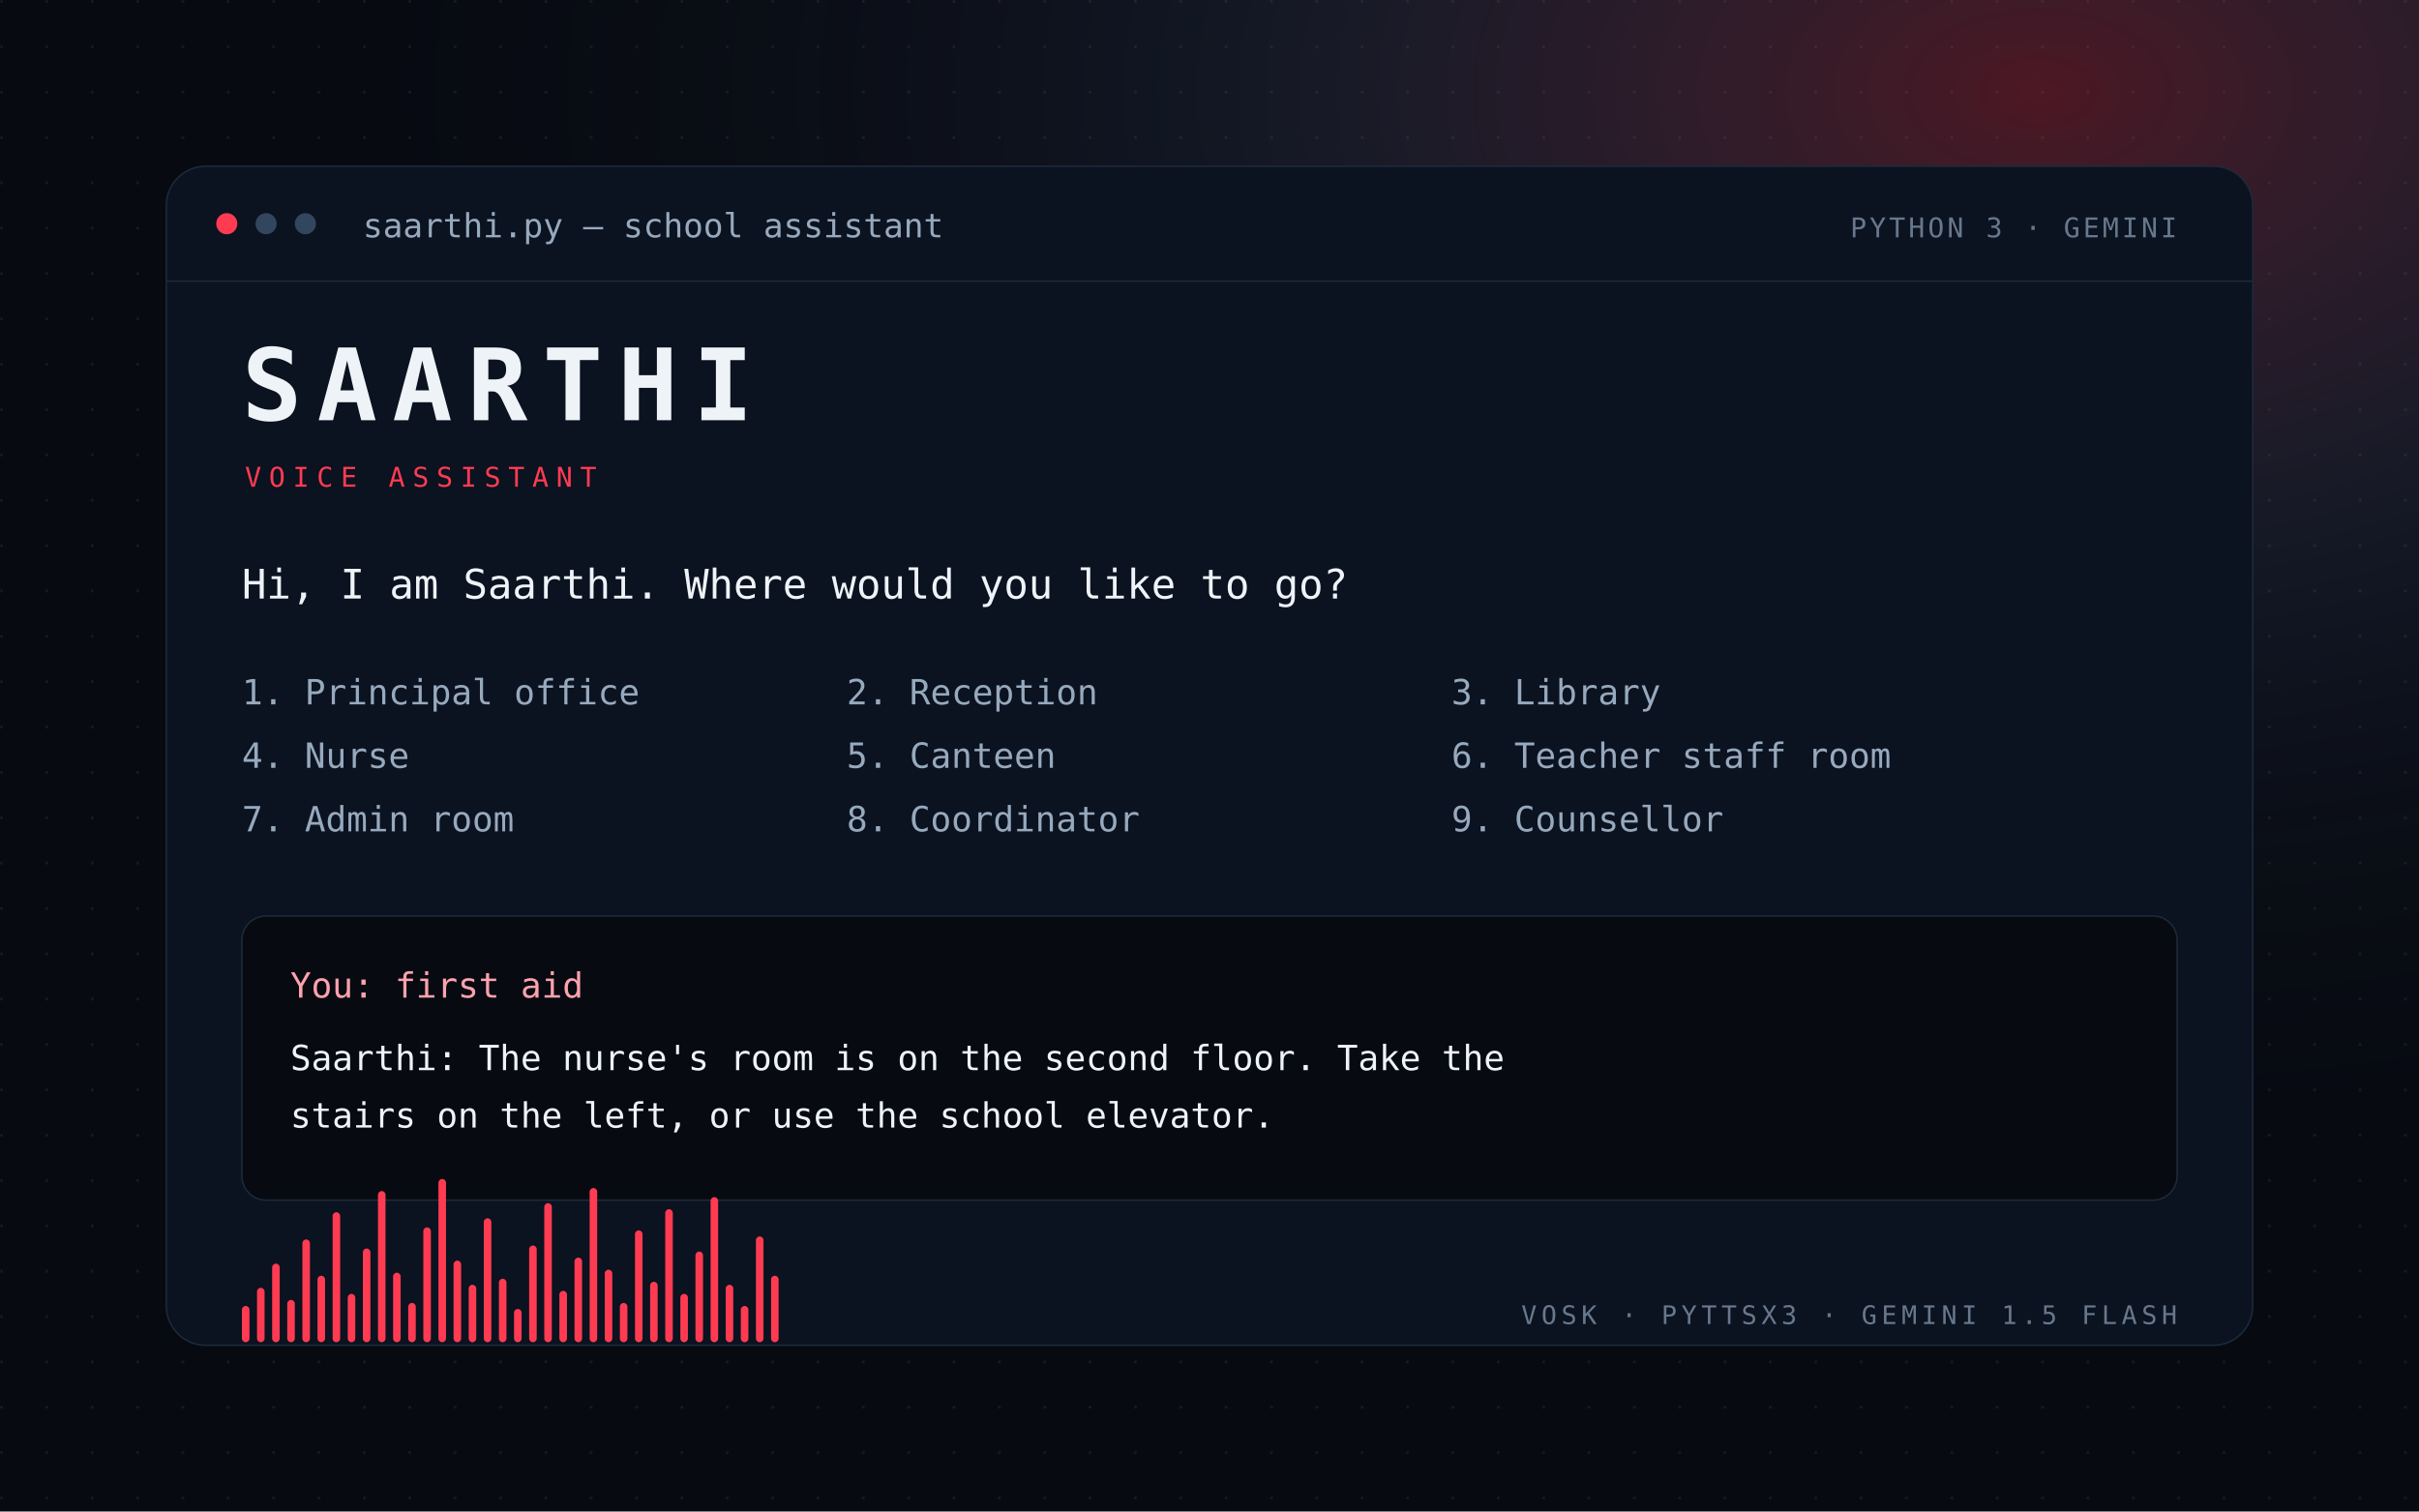
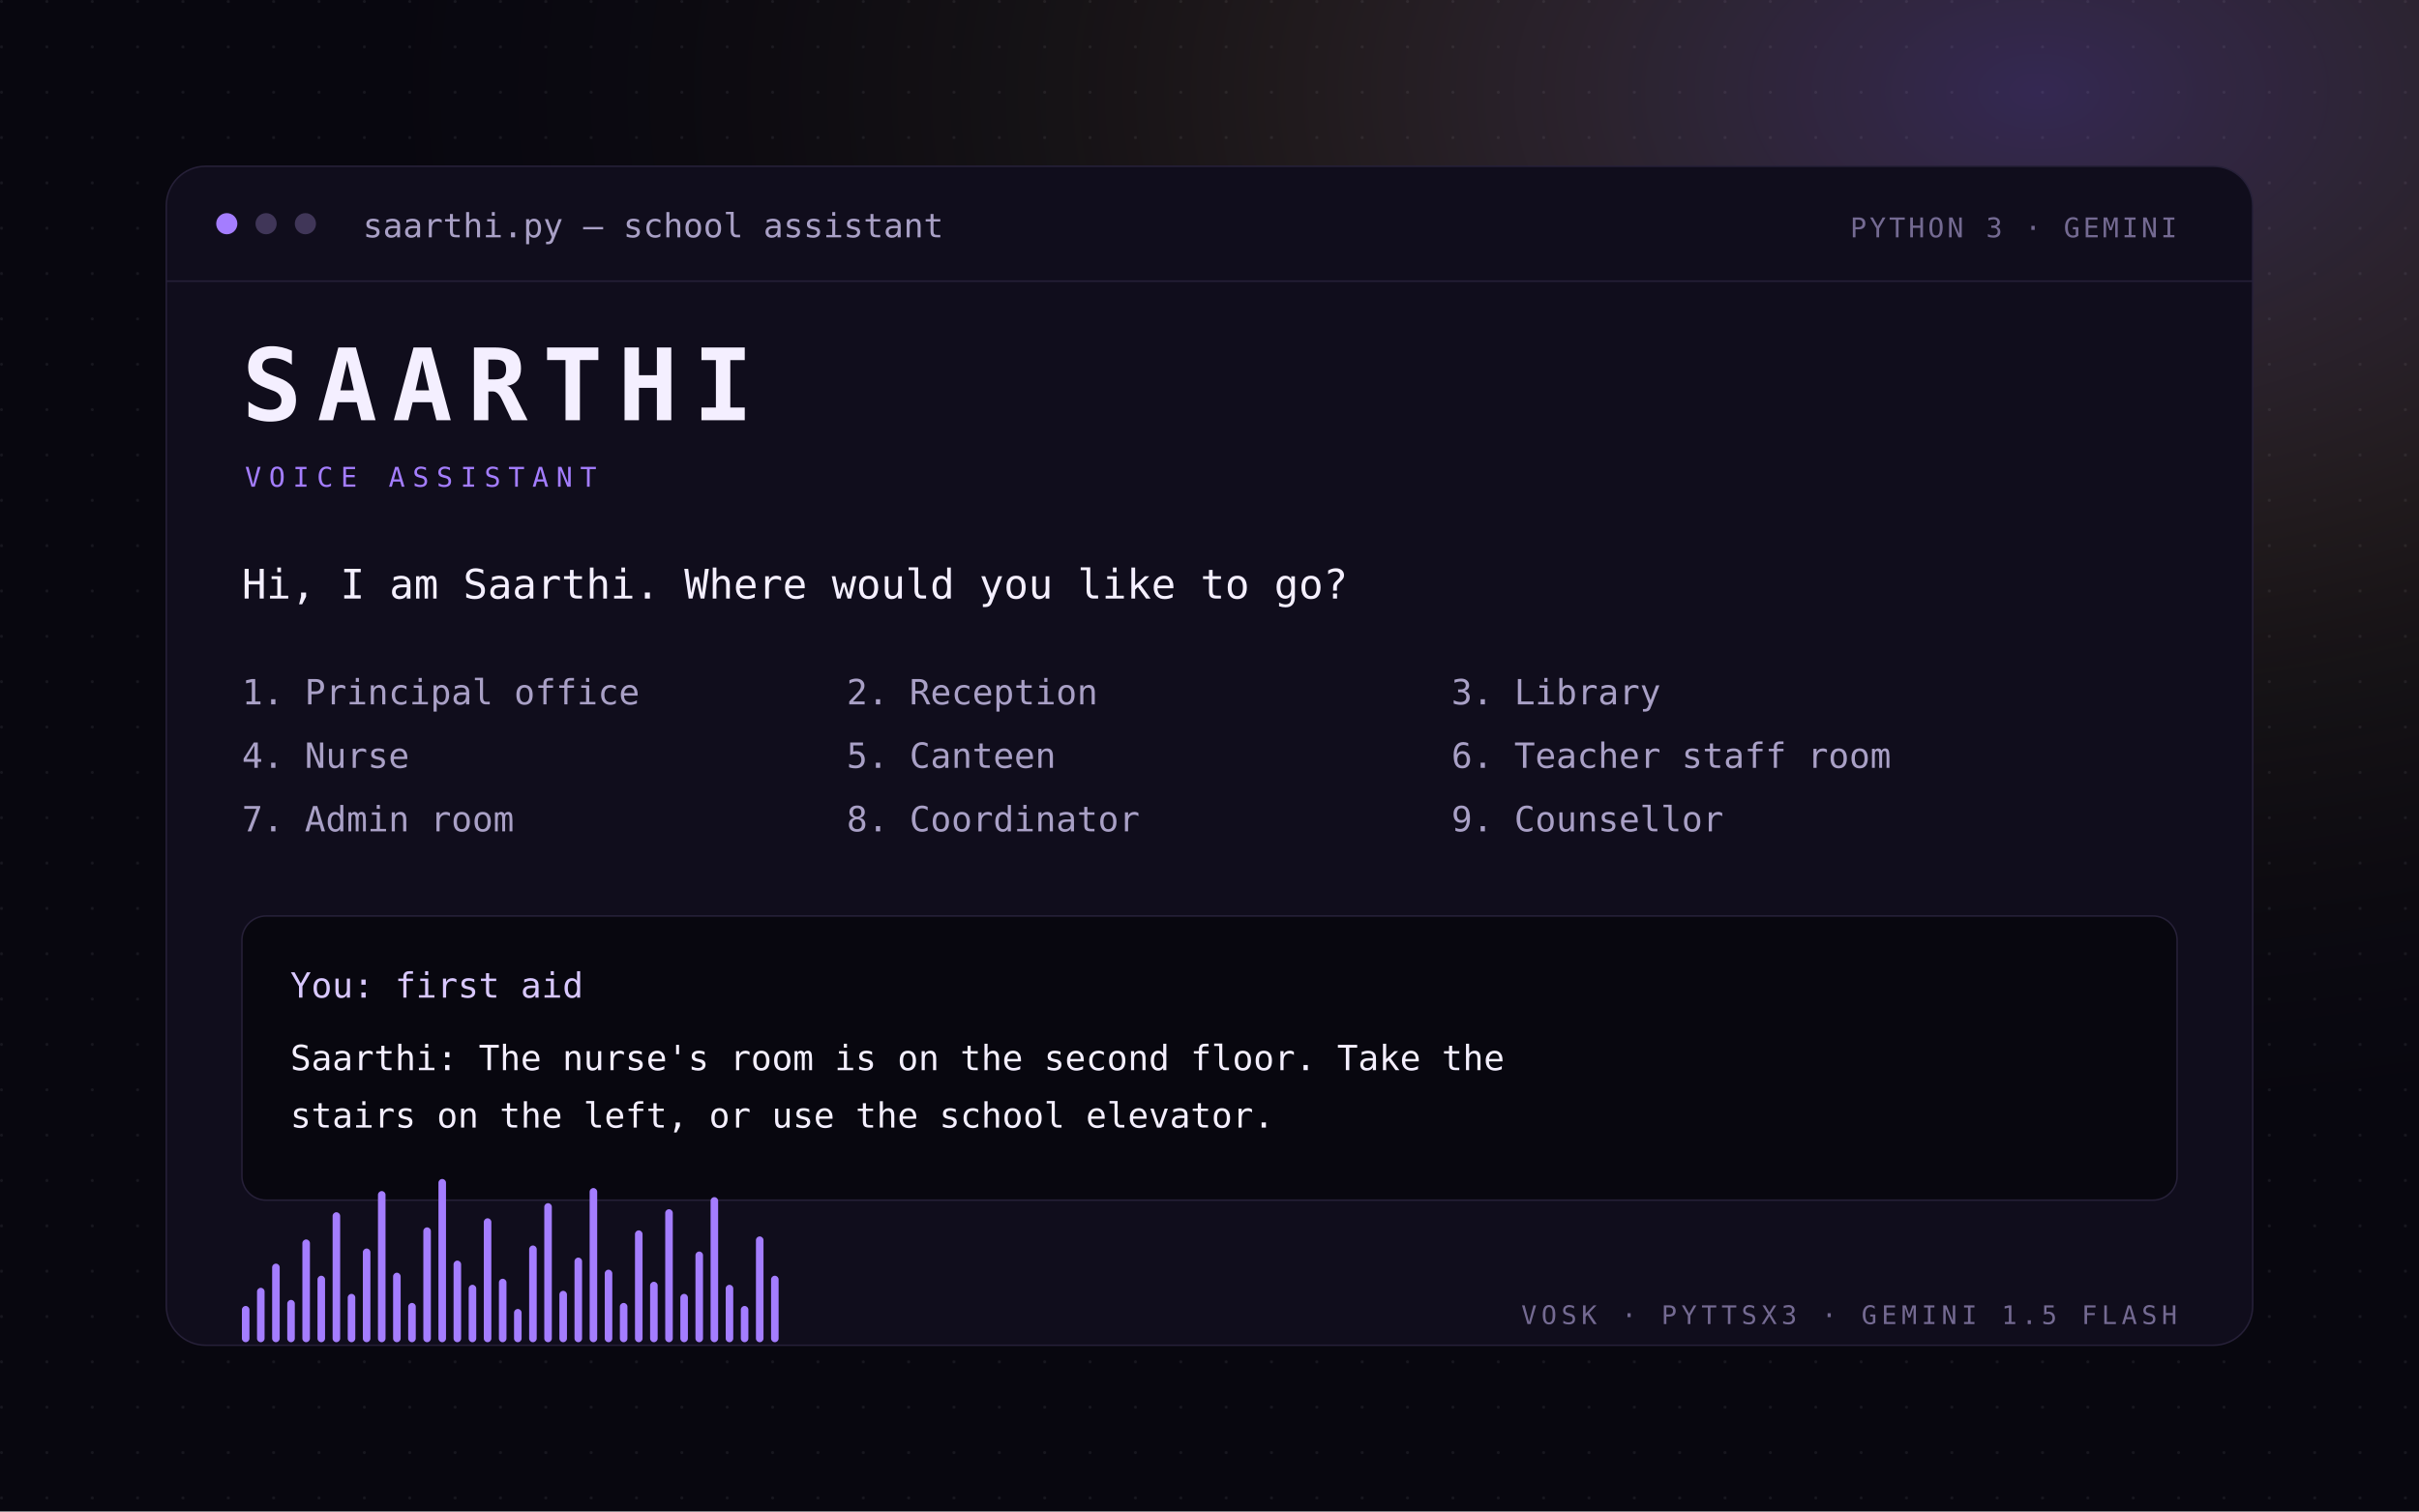
<svg xmlns="http://www.w3.org/2000/svg" viewBox="0 0 1600 1000" width="1600" height="1000" role="img" aria-label="Saarthi terminal: greeting, campus location list and a spoken route">
  <defs>
    <radialGradient id="glow" cx="84%" cy="6%" r="72%">
-       <stop offset="0" stop-color="#ff3b52" stop-opacity="0.28" />
-       <stop offset="0.5" stop-color="#7f9de0" stop-opacity="0.08" />
-       <stop offset="1" stop-color="#070a11" stop-opacity="0" />
+       <stop offset="0" stop-color="#a47dff" stop-opacity="0.28" />
+       <stop offset="0.5" stop-color="#efc07d" stop-opacity="0.08" />
+       <stop offset="1" stop-color="#08070f" stop-opacity="0" />
    </radialGradient>
    <pattern id="dots" width="30" height="30" patternUnits="userSpaceOnUse">
-       <circle cx="1" cy="1" r="1" fill="#eef3f8" opacity="0.07" />
+       <circle cx="1" cy="1" r="1" fill="#f4efff" opacity="0.07" />
    </pattern>
  </defs>
-   <rect width="1600" height="1000" fill="#070a11" />
+   <rect width="1600" height="1000" fill="#08070f" />
  <rect width="1600" height="1000" fill="url(#dots)" />
  <rect width="1600" height="1000" fill="url(#glow)" />
  <g font-family="ui-monospace, 'SFMono-Regular', Menlo, Consolas, monospace">
-     <rect x="110" y="110" width="1380" height="780" rx="26" fill="#0b1220" stroke="#1d2a3a" />
-     <line x1="110" y1="186" x2="1490" y2="186" stroke="#1d2a3a" />
-     <circle cx="150" cy="148" r="7" fill="#ff3b52" />
-     <circle cx="176" cy="148" r="7" fill="#32465e" />
-     <circle cx="202" cy="148" r="7" fill="#32465e" />
-     <text x="240" y="157" font-size="22" fill="#97a9bd">saarthi.py — school assistant</text>
-     <text x="1440" y="157" font-size="18" fill="#67788c" text-anchor="end" letter-spacing="2">PYTHON 3 · GEMINI</text>
-     <text x="160" y="278" font-size="66" font-weight="700" fill="#eef3f8" letter-spacing="10">SAARTHI</text>
-     <text x="162" y="322" font-size="18" fill="#ff3b52" letter-spacing="5">VOICE ASSISTANT</text>
-     <text x="160" y="396" font-size="27" fill="#eef3f8">Hi, I am Saarthi. Where would you like to go?</text>
-     <g fill="#97a9bd" font-size="23">
+     <rect x="110" y="110" width="1380" height="780" rx="26" fill="#100d1c" stroke="#262038" />
+     <line x1="110" y1="186" x2="1490" y2="186" stroke="#262038" />
+     <circle cx="150" cy="148" r="7" fill="#a47dff" />
+     <circle cx="176" cy="148" r="7" fill="#403658" />
+     <circle cx="202" cy="148" r="7" fill="#403658" />
+     <text x="240" y="157" font-size="22" fill="#a9a0c6">saarthi.py — school assistant</text>
+     <text x="1440" y="157" font-size="18" fill="#746a92" text-anchor="end" letter-spacing="2">PYTHON 3 · GEMINI</text>
+     <text x="160" y="278" font-size="66" font-weight="700" fill="#f4efff" letter-spacing="10">SAARTHI</text>
+     <text x="162" y="322" font-size="18" fill="#a47dff" letter-spacing="5">VOICE ASSISTANT</text>
+     <text x="160" y="396" font-size="27" fill="#f4efff">Hi, I am Saarthi. Where would you like to go?</text>
+     <g fill="#a9a0c6" font-size="23">
      <text x="160" y="466">1. Principal office</text>
      <text x="560" y="466">2. Reception</text>
      <text x="960" y="466">3. Library</text>
      <text x="160" y="508">4. Nurse</text>
      <text x="560" y="508">5. Canteen</text>
      <text x="960" y="508">6. Teacher staff room</text>
      <text x="160" y="550">7. Admin room</text>
      <text x="560" y="550">8. Coordinator</text>
      <text x="960" y="550">9. Counsellor</text>
    </g>
-     <rect x="160" y="606" width="1280" height="188" rx="16" fill="#070a11" stroke="#1d2a3a" />
-     <text x="192" y="660" font-size="23" fill="#ffa2ae">You: first aid</text>
-     <text x="192" y="708" font-size="23" fill="#eef3f8">Saarthi: The nurse's room is on the second floor. Take the</text>
-     <text x="192" y="746" font-size="23" fill="#eef3f8">stairs on the left, or use the school elevator.</text>
-     <g fill="#ff3b52">
+     <rect x="160" y="606" width="1280" height="188" rx="16" fill="#08070f" stroke="#262038" />
+     <text x="192" y="660" font-size="23" fill="#d9c8ff">You: first aid</text>
+     <text x="192" y="708" font-size="23" fill="#f4efff">Saarthi: The nurse's room is on the second floor. Take the</text>
+     <text x="192" y="746" font-size="23" fill="#f4efff">stairs on the left, or use the school elevator.</text>
+     <g fill="#a47dff">
      <rect x="160" y="864" width="5" height="24" rx="2.5" />
      <rect x="170" y="852" width="5" height="36" rx="2.5" />
      <rect x="180" y="836" width="5" height="52" rx="2.5" />
      <rect x="190" y="860" width="5" height="28" rx="2.5" />
      <rect x="200" y="820" width="5" height="68" rx="2.5" />
      <rect x="210" y="844" width="5" height="44" rx="2.5" />
      <rect x="220" y="802" width="5" height="86" rx="2.5" />
      <rect x="230" y="856" width="5" height="32" rx="2.5" />
      <rect x="240" y="826" width="5" height="62" rx="2.5" />
      <rect x="250" y="788" width="5" height="100" rx="2.5" />
      <rect x="260" y="842" width="5" height="46" rx="2.5" />
      <rect x="270" y="862" width="5" height="26" rx="2.5" />
      <rect x="280" y="812" width="5" height="76" rx="2.5" />
      <rect x="290" y="780" width="5" height="108" rx="2.5" />
      <rect x="300" y="834" width="5" height="54" rx="2.5" />
      <rect x="310" y="850" width="5" height="38" rx="2.5" />
      <rect x="320" y="806" width="5" height="82" rx="2.5" />
      <rect x="330" y="846" width="5" height="42" rx="2.5" />
      <rect x="340" y="866" width="5" height="22" rx="2.5" />
      <rect x="350" y="824" width="5" height="64" rx="2.5" />
      <rect x="360" y="796" width="5" height="92" rx="2.5" />
      <rect x="370" y="854" width="5" height="34" rx="2.5" />
      <rect x="380" y="832" width="5" height="56" rx="2.5" />
      <rect x="390" y="786" width="5" height="102" rx="2.5" />
      <rect x="400" y="840" width="5" height="48" rx="2.5" />
      <rect x="410" y="862" width="5" height="26" rx="2.5" />
      <rect x="420" y="814" width="5" height="74" rx="2.5" />
      <rect x="430" y="848" width="5" height="40" rx="2.5" />
      <rect x="440" y="800" width="5" height="88" rx="2.5" />
      <rect x="450" y="856" width="5" height="32" rx="2.5" />
      <rect x="460" y="828" width="5" height="60" rx="2.5" />
      <rect x="470" y="792" width="5" height="96" rx="2.5" />
      <rect x="480" y="850" width="5" height="38" rx="2.5" />
      <rect x="490" y="864" width="5" height="24" rx="2.5" />
      <rect x="500" y="818" width="5" height="70" rx="2.5" />
      <rect x="510" y="844" width="5" height="44" rx="2.5" />
    </g>
-     <text x="1440" y="876" font-size="17" fill="#67788c" text-anchor="end" letter-spacing="3">VOSK · PYTTSX3 · GEMINI 1.5 FLASH</text>
+     <text x="1440" y="876" font-size="17" fill="#746a92" text-anchor="end" letter-spacing="3">VOSK · PYTTSX3 · GEMINI 1.5 FLASH</text>
  </g>
</svg>
